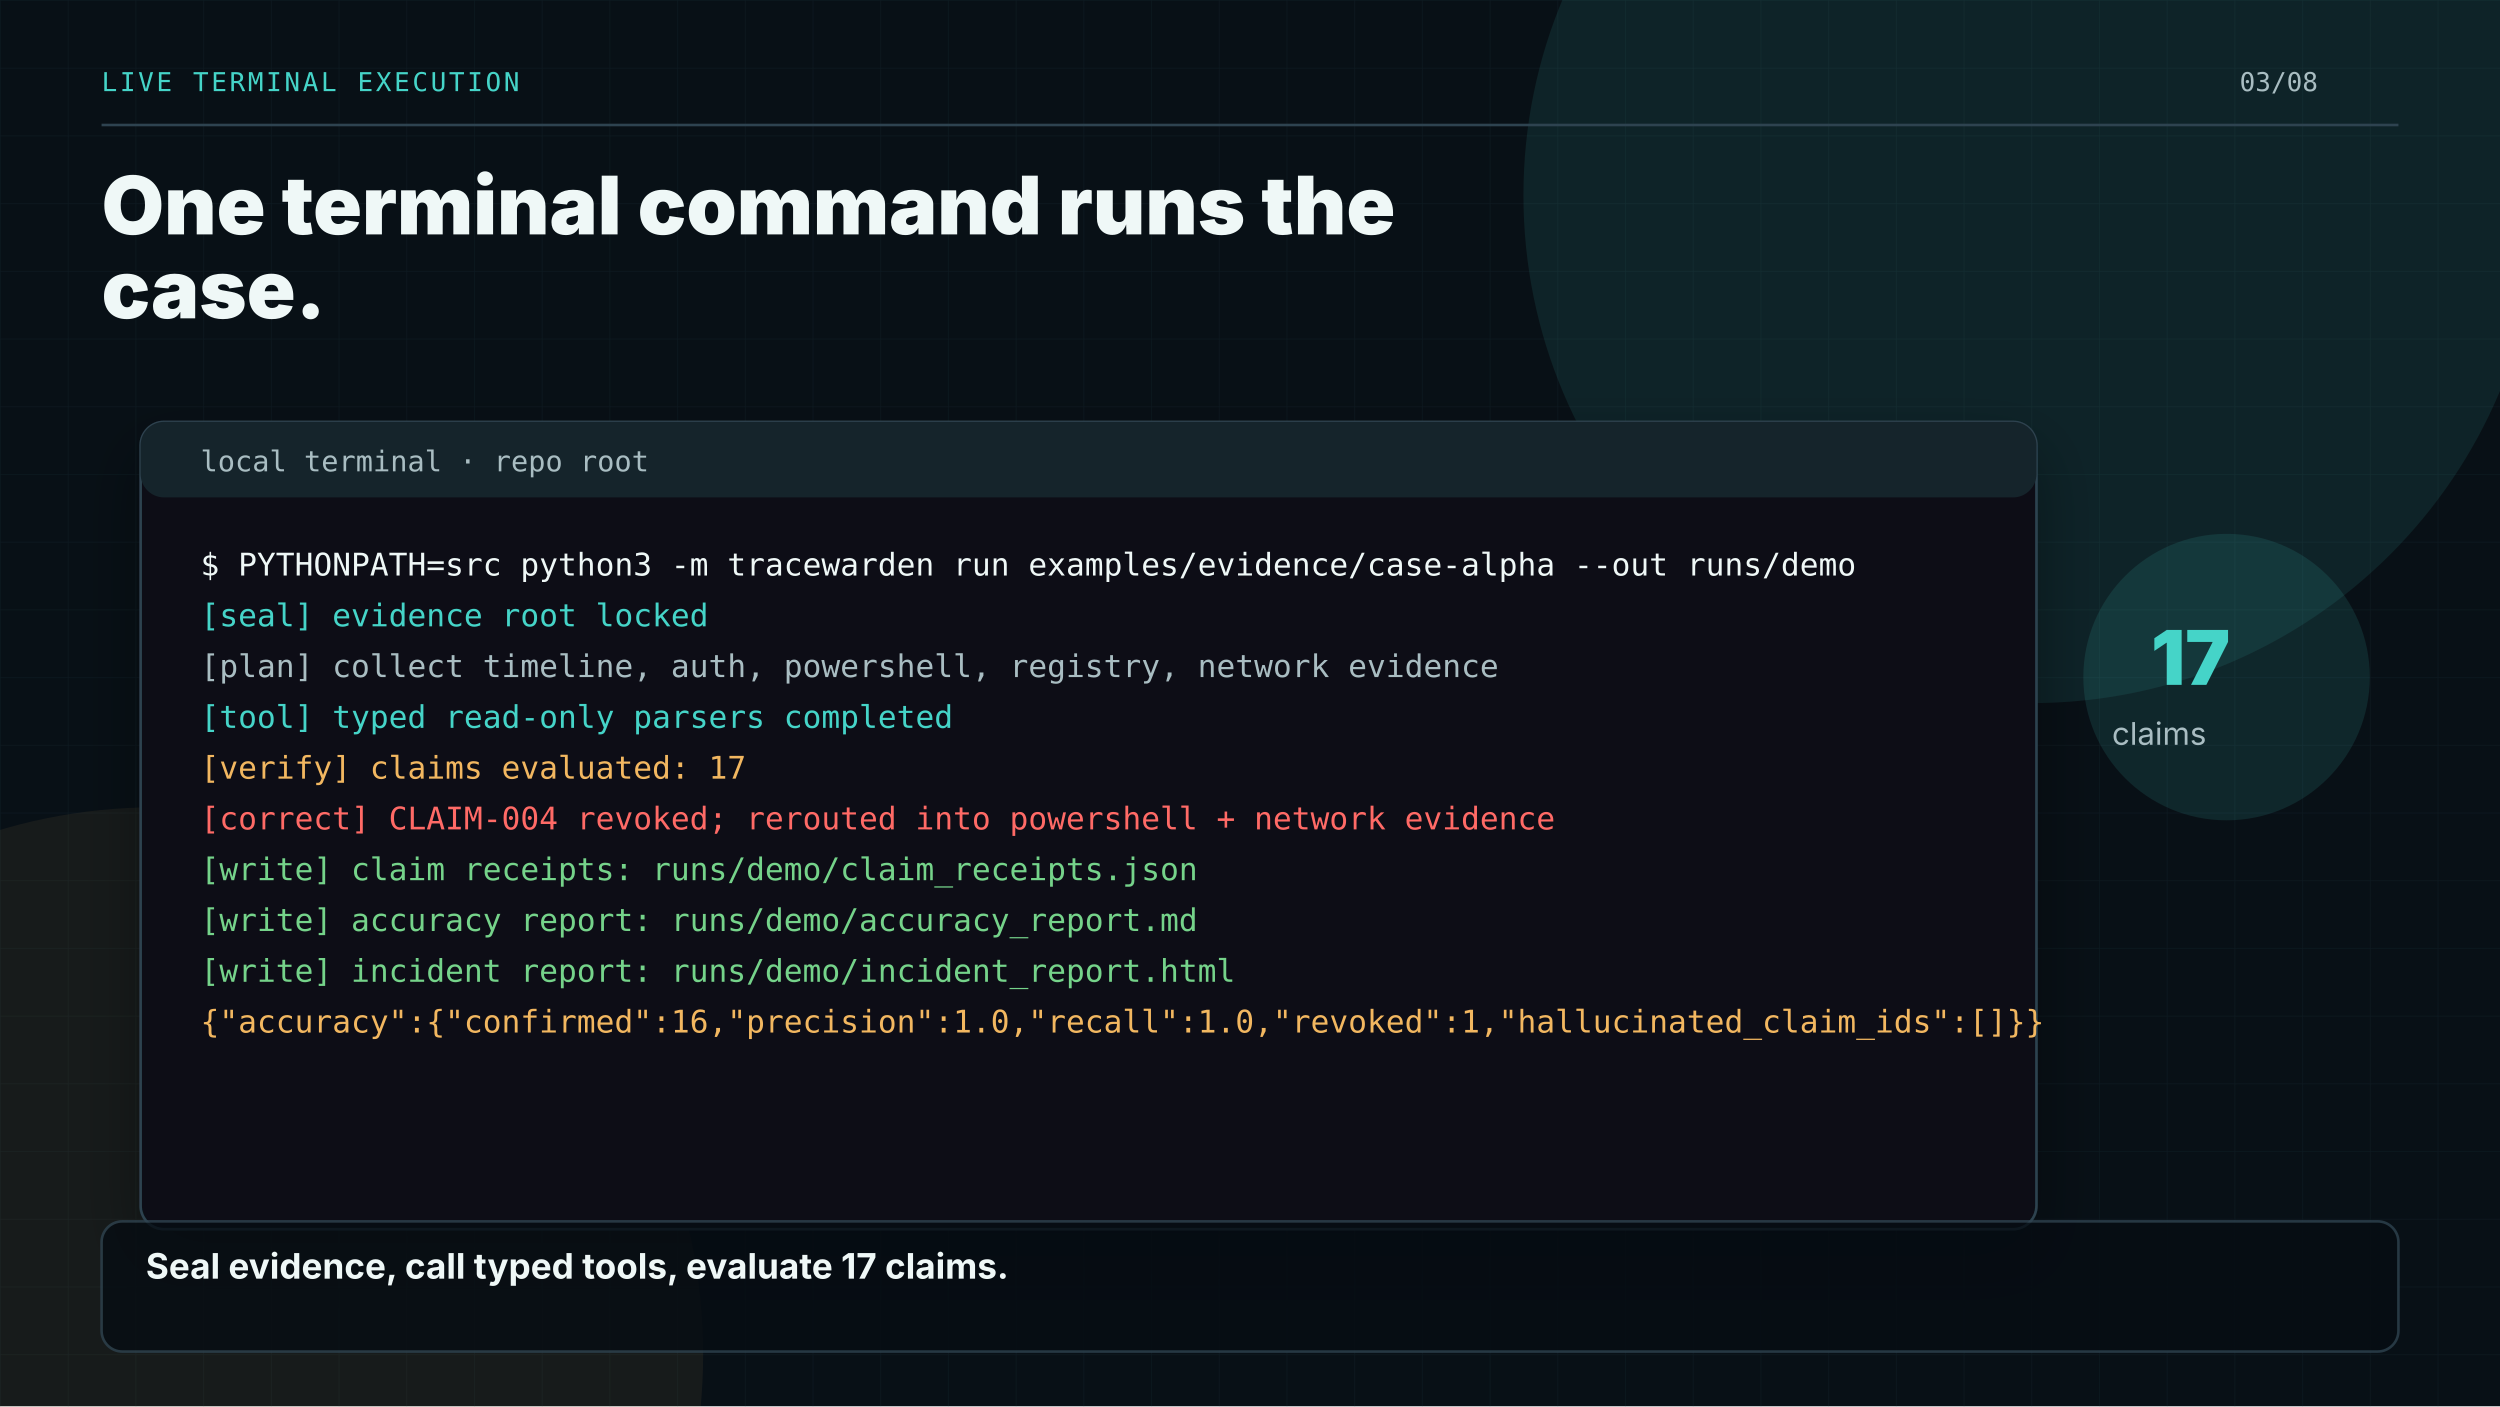
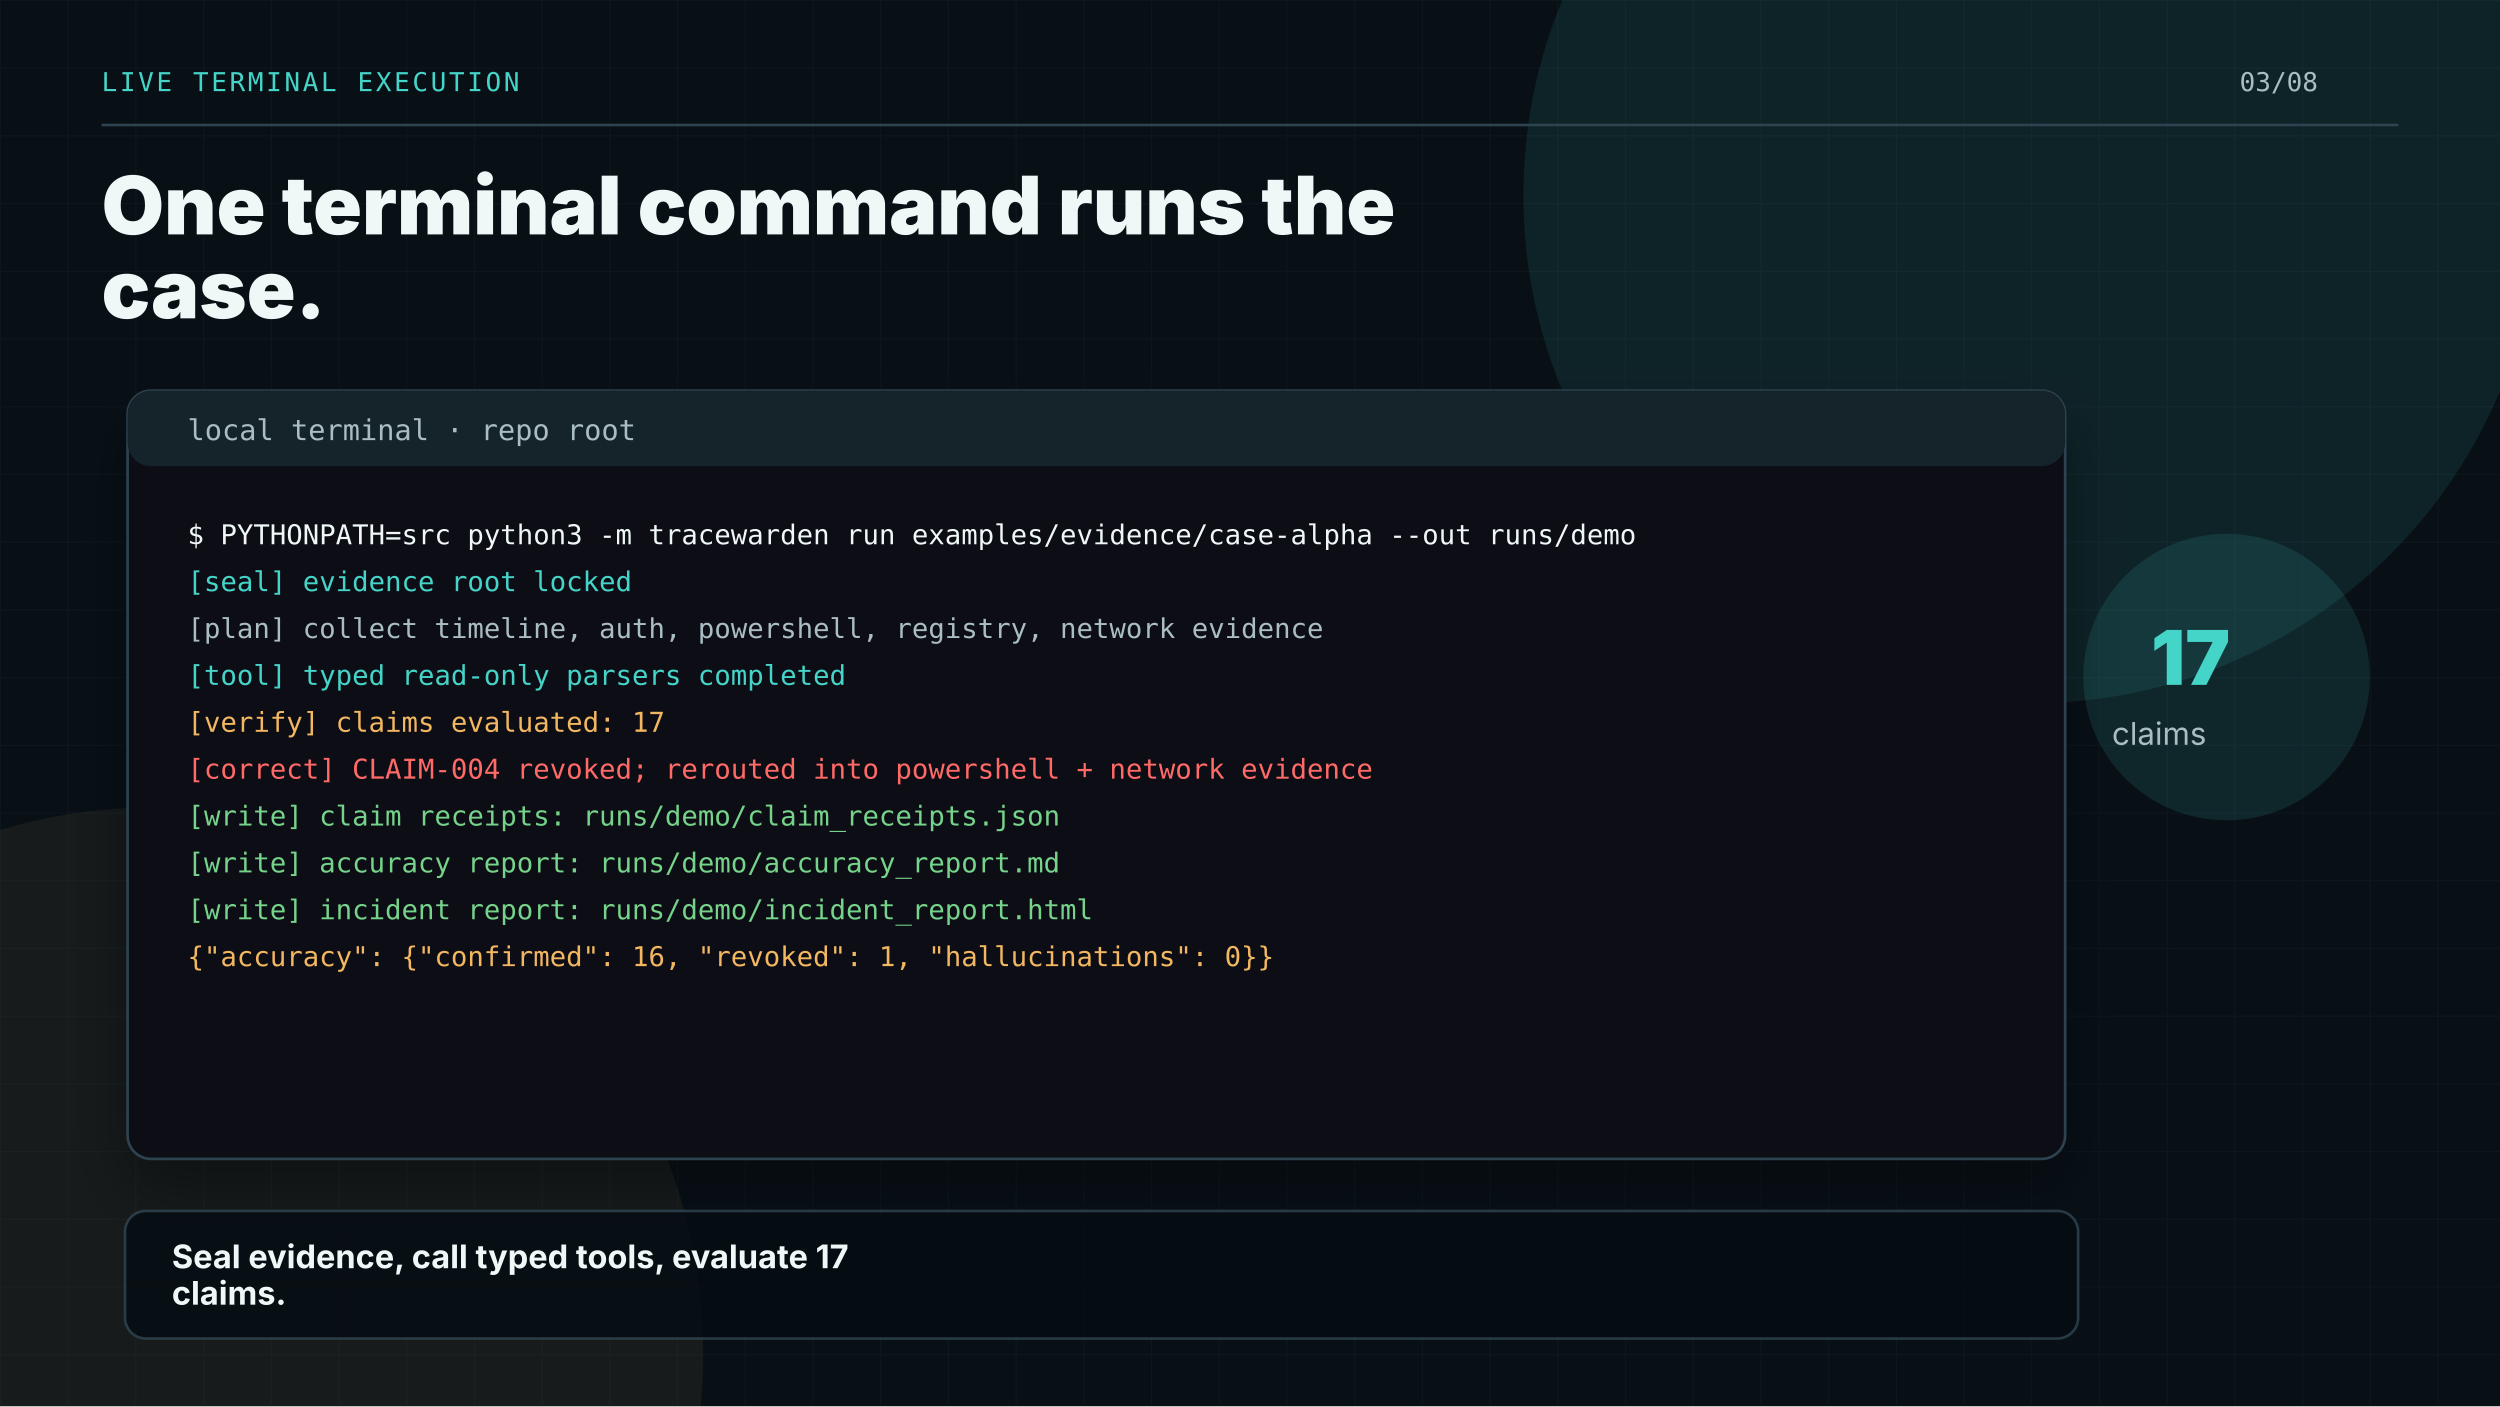
<svg xmlns="http://www.w3.org/2000/svg" width="1920" height="1080" viewBox="0 0 1920 1080">
  <defs>
    <filter id="shadow" x="-30%" y="-30%" width="160%" height="160%">
      <feDropShadow dx="0" dy="22" stdDeviation="24" flood-color="#000" flood-opacity="0.35" />
    </filter>
    <pattern id="grid" width="52" height="52" patternUnits="userSpaceOnUse">
      <path d="M 52 0 L 0 0 0 52" fill="none" stroke="#1c313a" stroke-width="1" />
    </pattern>
  </defs>
  <rect width="1920" height="1080" fill="#081016" />
  <rect width="1920" height="1080" fill="url(#grid)" opacity="0.30" />
  <circle cx="1560" cy="150" r="390" fill="#45d4c8" opacity="0.10" />
  <circle cx="120" cy="1040" r="420" fill="#f2b760" opacity="0.07" />
  <text x="78" y="70" font-family="Menlo, Consolas, monospace" font-size="20" fill="#45d4c8" letter-spacing="2">LIVE TERMINAL EXECUTION</text>
  <text x="1720" y="70" font-family="Menlo, Consolas, monospace" font-size="20" fill="#a9bdc2">03/08</text>
  <line x1="78" y1="96" x2="1842" y2="96" stroke="#2e4350" stroke-width="2" />
  <text x="78" y="180" font-family="Inter, Helvetica, Arial, sans-serif" font-size="62" font-weight="850" fill="#eff8f7">One terminal command runs the</text>
  <text x="78" y="244.48" font-family="Inter, Helvetica, Arial, sans-serif" font-size="62" font-weight="850" fill="#eff8f7">case.</text>
-   <rect x="108" y="324" width="1456" height="620" rx="18" fill="#071015" stroke="#2e4350" stroke-width="2" filter="url(#shadow)" />
-   <rect x="108" y="324" width="1456" height="58" rx="18" fill="#15242b" />
-   <text x="154" y="362" font-family="Menlo, Consolas, monospace" font-size="22" fill="#a9bdc2">local terminal · repo root</text>
-   <text x="154" y="442" font-family="Menlo, Consolas, monospace" font-size="24" fill="#eff8f7">$ PYTHONPATH=src python3 -m tracewarden run examples/evidence/case-alpha --out runs/demo</text>
-   <text x="154" y="481" font-family="Menlo, Consolas, monospace" font-size="24" fill="#45d4c8">[seal] evidence root locked</text>
-   <text x="154" y="520" font-family="Menlo, Consolas, monospace" font-size="24" fill="#a9bdc2">[plan] collect timeline, auth, powershell, registry, network evidence</text>
-   <text x="154" y="559" font-family="Menlo, Consolas, monospace" font-size="24" fill="#45d4c8">[tool] typed read-only parsers completed</text>
-   <text x="154" y="598" font-family="Menlo, Consolas, monospace" font-size="24" fill="#f2b760">[verify] claims evaluated: 17</text>
-   <text x="154" y="637" font-family="Menlo, Consolas, monospace" font-size="24" fill="#ff6a66">[correct] CLAIM-004 revoked; rerouted into powershell + network evidence</text>
-   <text x="154" y="676" font-family="Menlo, Consolas, monospace" font-size="24" fill="#75d38a">[write] claim receipts: runs/demo/claim_receipts.json</text>
-   <text x="154" y="715" font-family="Menlo, Consolas, monospace" font-size="24" fill="#75d38a">[write] accuracy report: runs/demo/accuracy_report.md</text>
-   <text x="154" y="754" font-family="Menlo, Consolas, monospace" font-size="24" fill="#75d38a">[write] incident report: runs/demo/incident_report.html</text>
-   <text x="154" y="793" font-family="Menlo, Consolas, monospace" font-size="24" fill="#f2b760">{"accuracy":{"confirmed":16,"precision":1.0,"recall":1.0,"revoked":1,"hallucinated_claim_ids":[]}}</text>
+   <rect x="98" y="300" width="1488" height="590" rx="18" fill="#071015" stroke="#2e4350" stroke-width="2" filter="url(#shadow)" />
+   <rect x="98" y="300" width="1488" height="58" rx="18" fill="#15242b" />
+   <text x="144" y="338" font-family="Menlo, Consolas, monospace" font-size="22" fill="#a9bdc2">local terminal · repo root</text>
+   <text x="144" y="418" font-family="Menlo, Consolas, monospace" font-size="21" fill="#eff8f7">$ PYTHONPATH=src python3 -m tracewarden run examples/evidence/case-alpha --out runs/demo</text>
+   <text x="144" y="454" font-family="Menlo, Consolas, monospace" font-size="21" fill="#45d4c8">[seal] evidence root locked</text>
+   <text x="144" y="490" font-family="Menlo, Consolas, monospace" font-size="21" fill="#a9bdc2">[plan] collect timeline, auth, powershell, registry, network evidence</text>
+   <text x="144" y="526" font-family="Menlo, Consolas, monospace" font-size="21" fill="#45d4c8">[tool] typed read-only parsers completed</text>
+   <text x="144" y="562" font-family="Menlo, Consolas, monospace" font-size="21" fill="#f2b760">[verify] claims evaluated: 17</text>
+   <text x="144" y="598" font-family="Menlo, Consolas, monospace" font-size="21" fill="#ff6a66">[correct] CLAIM-004 revoked; rerouted into powershell + network evidence</text>
+   <text x="144" y="634" font-family="Menlo, Consolas, monospace" font-size="21" fill="#75d38a">[write] claim receipts: runs/demo/claim_receipts.json</text>
+   <text x="144" y="670" font-family="Menlo, Consolas, monospace" font-size="21" fill="#75d38a">[write] accuracy report: runs/demo/accuracy_report.md</text>
+   <text x="144" y="706" font-family="Menlo, Consolas, monospace" font-size="21" fill="#75d38a">[write] incident report: runs/demo/incident_report.html</text>
+   <text x="144" y="742" font-family="Menlo, Consolas, monospace" font-size="21" fill="#f2b760">{"accuracy": {"confirmed": 16, "revoked": 1, "hallucinations": 0}}</text>
  <g>
    <rect x="1600" y="410" width="220" height="220" rx="110" fill="#45d4c8" opacity="0.12" />
    <text x="1652" y="526" font-family="Inter, Helvetica, Arial, sans-serif" font-size="58" font-weight="850" fill="#45d4c8">17</text>
    <text x="1622" y="572" font-family="Inter, Helvetica, Arial, sans-serif" font-size="24" fill="#a9bdc2">claims</text>
  </g>
  <g>
-     <rect x="78" y="938" width="1764" height="100" rx="16" fill="#050c12" opacity="0.78" stroke="#2e4350" stroke-width="2" />
-     <text x="112" y="982" font-family="Inter, Helvetica, Arial, sans-serif" font-size="27" font-weight="750" fill="#eff8f7">Seal evidence, call typed tools, evaluate 17 claims.</text>
+     <rect x="96" y="930" width="1500" height="98" rx="16" fill="#050c12" opacity="0.82" stroke="#2e4350" stroke-width="2" />
+     <text x="132" y="974" font-family="Inter, Helvetica, Arial, sans-serif" font-size="25" font-weight="750" fill="#eff8f7">Seal evidence, call typed tools, evaluate 17</text>
+     <text x="132" y="1002" font-family="Inter, Helvetica, Arial, sans-serif" font-size="25" font-weight="750" fill="#eff8f7">claims.</text>
  </g>
</svg>
